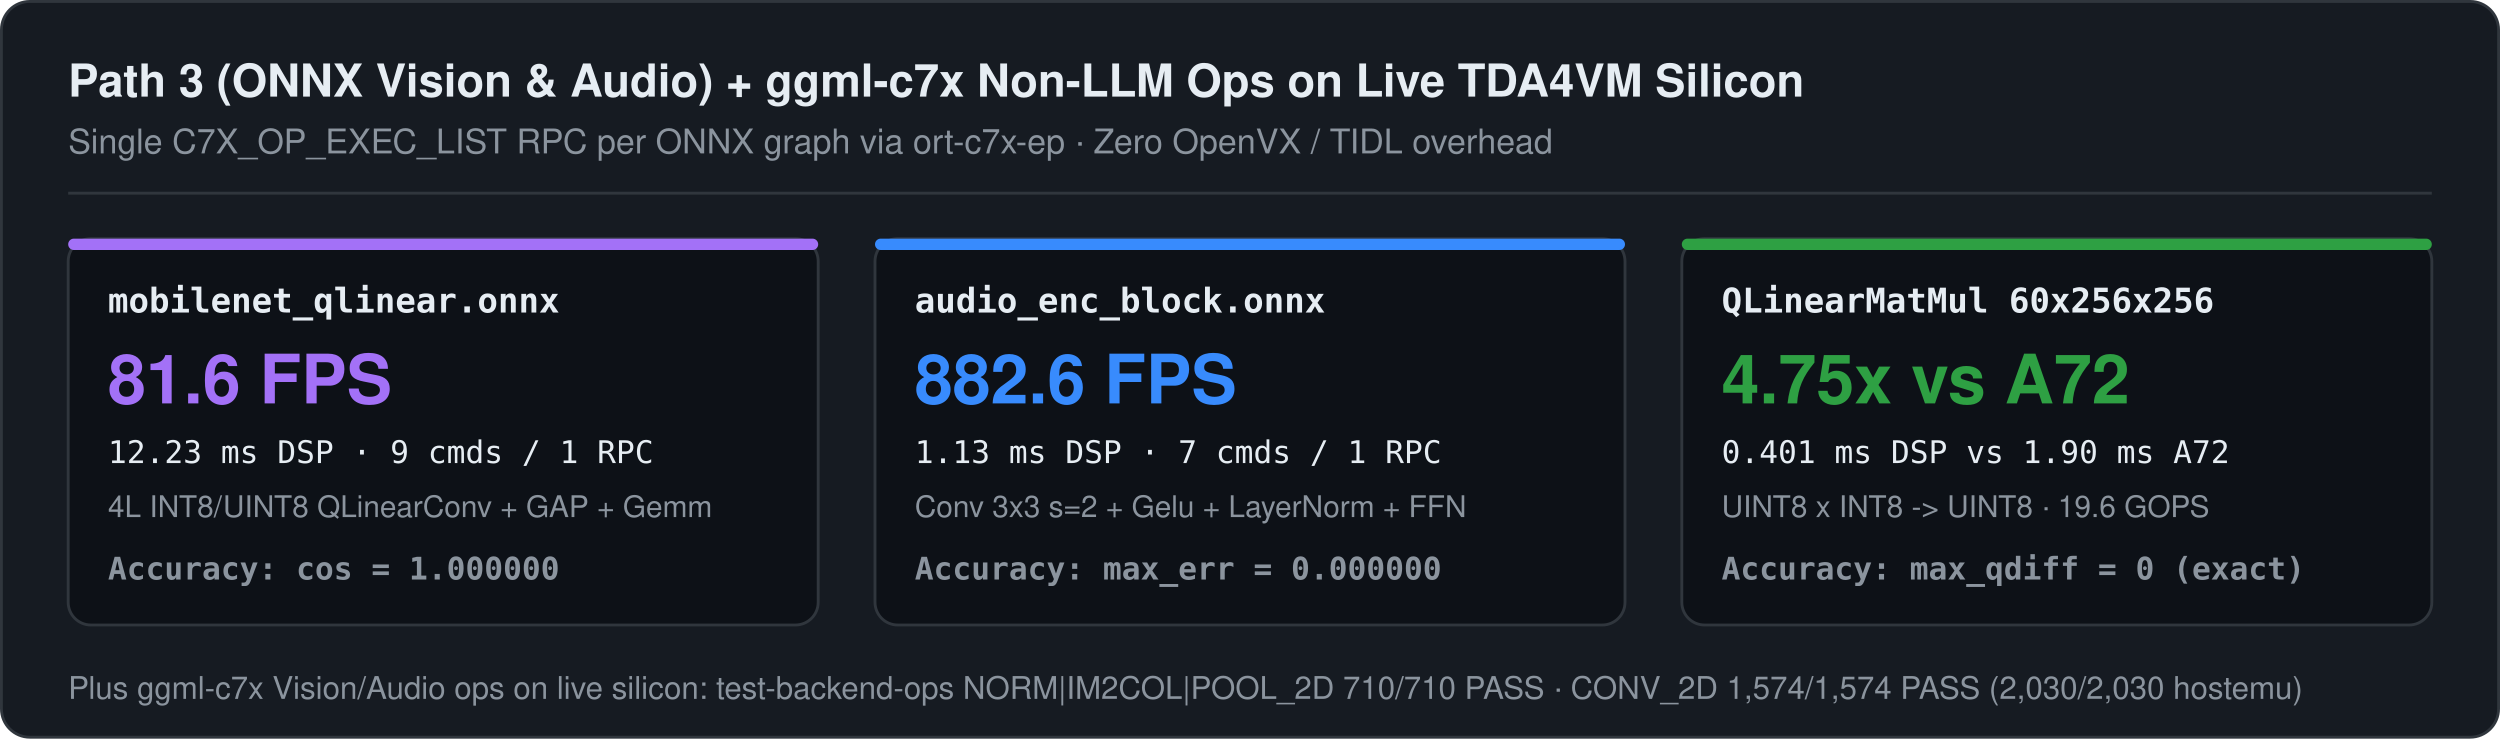
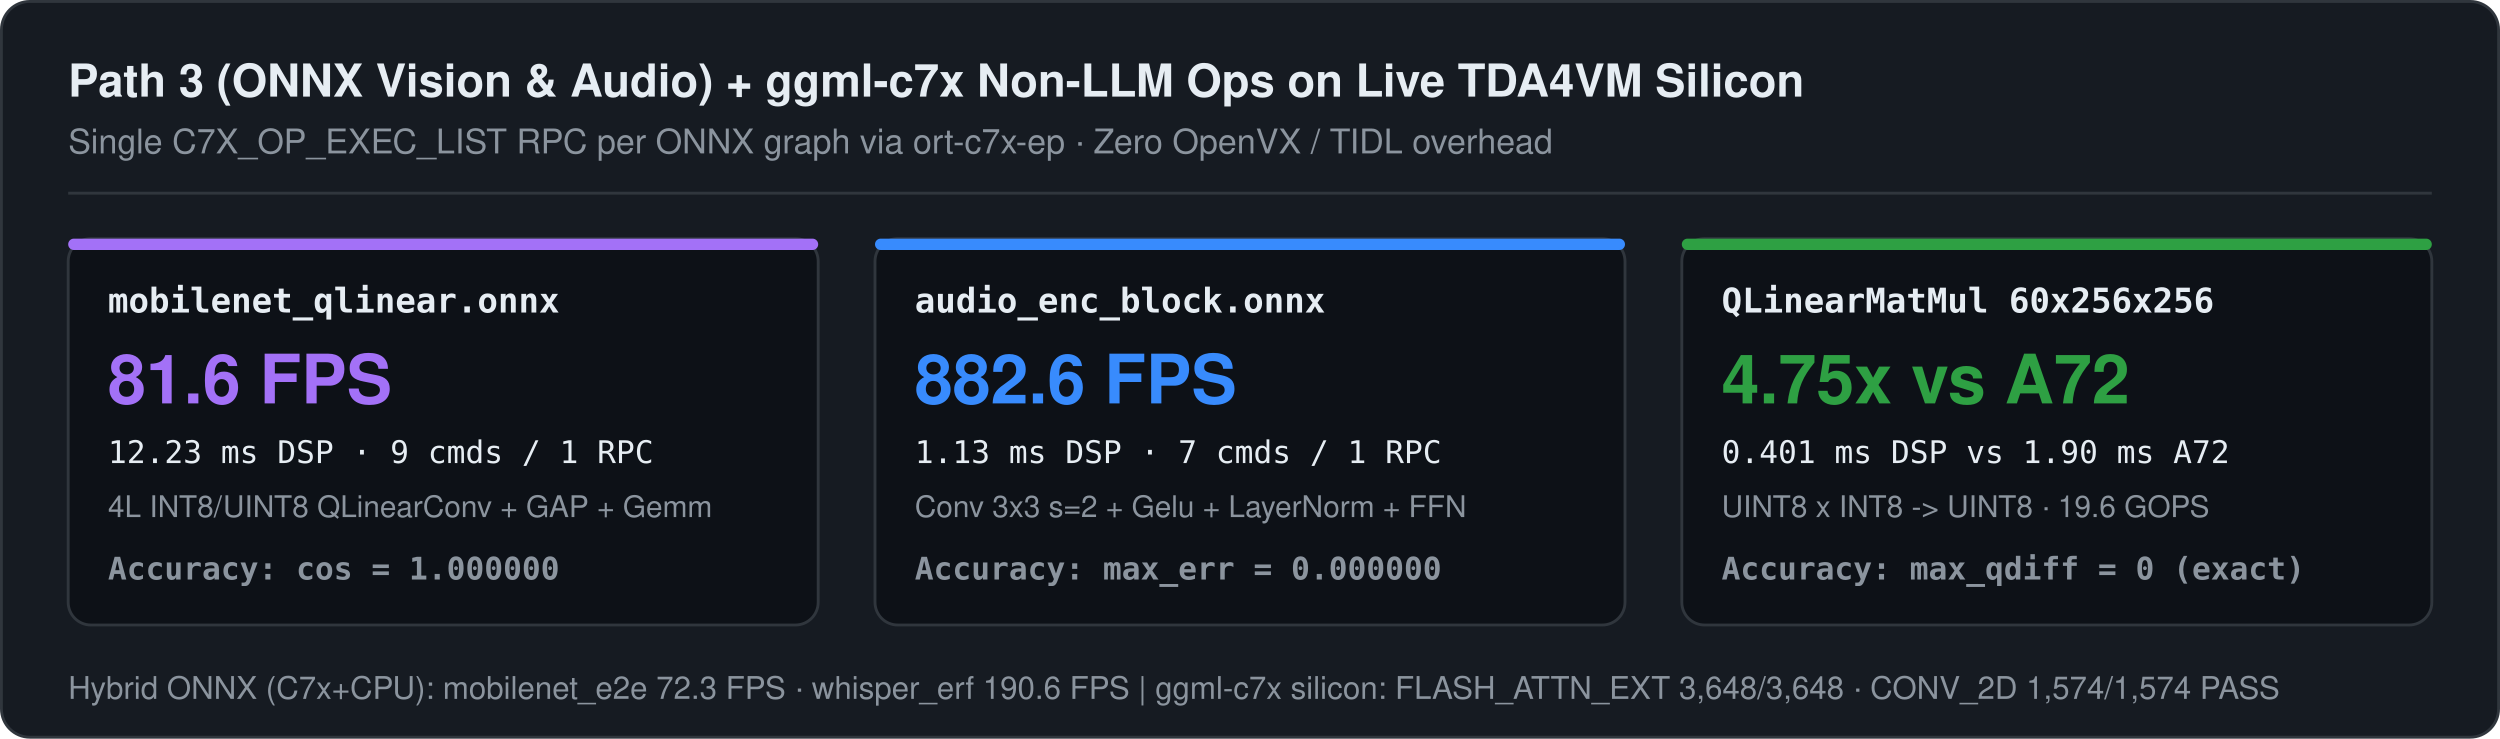
<svg xmlns="http://www.w3.org/2000/svg" width="880" height="260" viewBox="0 0 880 260" role="img" aria-label="BeagleBone AI-64 Live Silicon Vision and Audio ONNX Results">
  <defs>
    <style>
    .sans { font-family: -apple-system, BlinkMacSystemFont, "Segoe UI", Helvetica, Arial, sans-serif; }
    .mono { font-family: ui-monospace, SFMono-Regular, Menlo, Consolas, monospace; }
  </style>
  </defs>
  <rect x="0.5" y="0.5" width="879" height="259" rx="10" fill="#161b22" stroke="#30363d" />
  <text x="24" y="34" class="sans" font-size="16" font-weight="700" fill="#e6edf3">Path 3 (ONNX Vision &amp; Audio) + ggml-c7x Non-LLM Ops on Live TDA4VM Silicon</text>
  <text x="24" y="54" class="sans" font-size="12" fill="#8b949e">Single C7X_OP_EXEC_LIST RPC per ONNX graph via ort-c7x-ep · Zero OpenVX / TIDL overhead</text>
  <line x1="24" y1="68" x2="856" y2="68" stroke="#30363d" stroke-width="1" />
  <rect x="24" y="84" width="264" height="136" rx="8" fill="#0d1117" stroke="#30363d" />
  <rect x="24" y="84" width="264" height="4" rx="2" fill="#a371f7" />
  <text x="38" y="110" class="mono" font-size="12" font-weight="700" fill="#e6edf3">mobilenet_qlinear.onnx</text>
  <text x="38" y="142" class="sans" font-size="24" font-weight="700" fill="#a371f7">81.6 FPS</text>
  <text x="38" y="163" class="mono" font-size="11" fill="#e6edf3">12.23 ms DSP · 9 cmds / 1 RPC</text>
  <text x="38" y="182" class="sans" font-size="10.5" fill="#8b949e">4L INT8/UINT8 QLinearConv + GAP + Gemm</text>
  <text x="38" y="204" class="mono" font-size="11" font-weight="600" fill="#8b949e">Accuracy: cos = 1.000000</text>
  <rect x="308" y="84" width="264" height="136" rx="8" fill="#0d1117" stroke="#30363d" />
  <rect x="308" y="84" width="264" height="4" rx="2" fill="#388bfd" />
  <text x="322" y="110" class="mono" font-size="12" font-weight="700" fill="#e6edf3">audio_enc_block.onnx</text>
  <text x="322" y="142" class="sans" font-size="24" font-weight="700" fill="#388bfd">882.6 FPS</text>
  <text x="322" y="163" class="mono" font-size="11" fill="#e6edf3">1.13 ms DSP · 7 cmds / 1 RPC</text>
  <text x="322" y="182" class="sans" font-size="10.5" fill="#8b949e">Conv 3x3 s=2 + Gelu + LayerNorm + FFN</text>
  <text x="322" y="204" class="mono" font-size="11" font-weight="600" fill="#8b949e">Accuracy: max_err = 0.000000</text>
  <rect x="592" y="84" width="264" height="136" rx="8" fill="#0d1117" stroke="#30363d" />
  <rect x="592" y="84" width="264" height="4" rx="2" fill="#2ea043" />
  <text x="606" y="110" class="mono" font-size="12" font-weight="700" fill="#e6edf3">QLinearMatMul 60x256x256</text>
  <text x="606" y="142" class="sans" font-size="24" font-weight="700" fill="#2ea043">4.75x vs A72</text>
  <text x="606" y="163" class="mono" font-size="11" fill="#e6edf3">0.401 ms DSP vs 1.90 ms A72</text>
  <text x="606" y="182" class="sans" font-size="10.5" fill="#8b949e">UINT8 x INT8 -&gt; UINT8 · 19.6 GOPS</text>
  <text x="606" y="204" class="mono" font-size="11" font-weight="600" fill="#8b949e">Accuracy: max_qdiff = 0 (exact)</text>
-   <text x="24" y="246" class="sans" font-size="11" fill="#8b949e">Plus ggml-c7x Vision/Audio ops on live silicon: test-backend-ops NORM|IM2COL|POOL_2D 710/710 PASS · CONV_2D 1,574/1,574 PASS (2,030/2,030 hostemu)</text>
+   <text x="24" y="246" class="sans" font-size="11" fill="#8b949e">Hybrid ONNX (C7x+CPU): mobilenet_e2e 72.3 FPS · whisper_erf 190.6 FPS | ggml-c7x silicon: FLASH_ATTN_EXT 3,648/3,648 · CONV_2D 1,574/1,574 PASS</text>
</svg>
